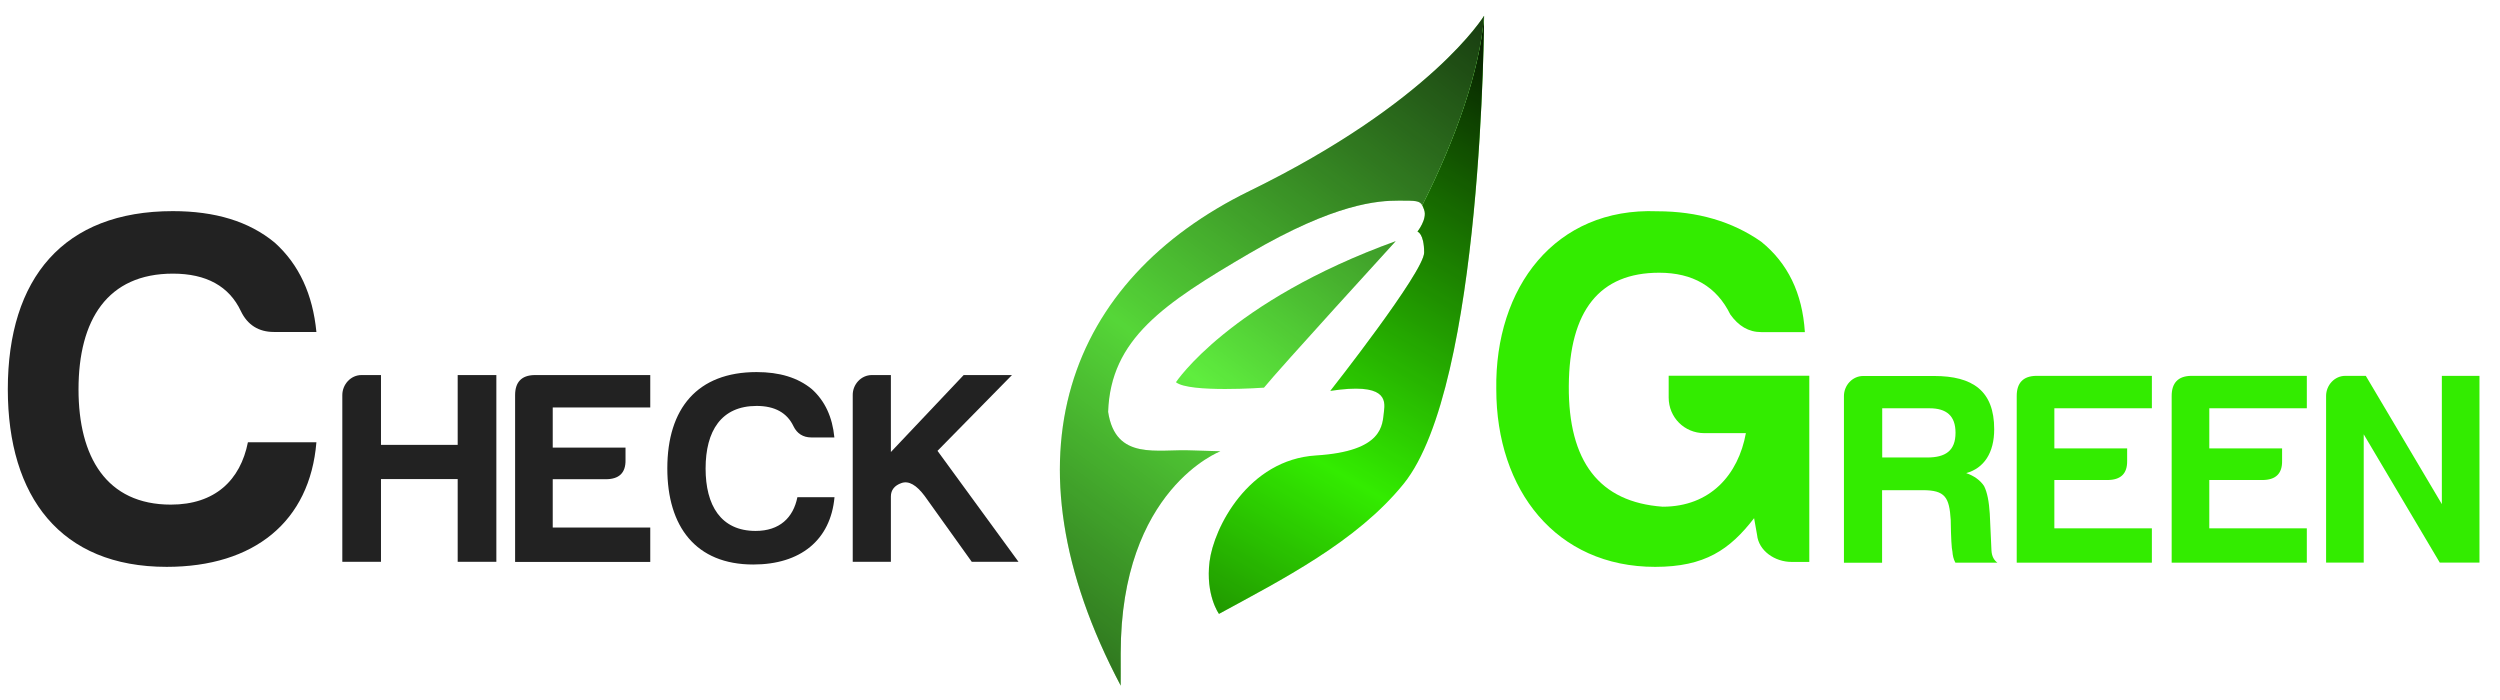
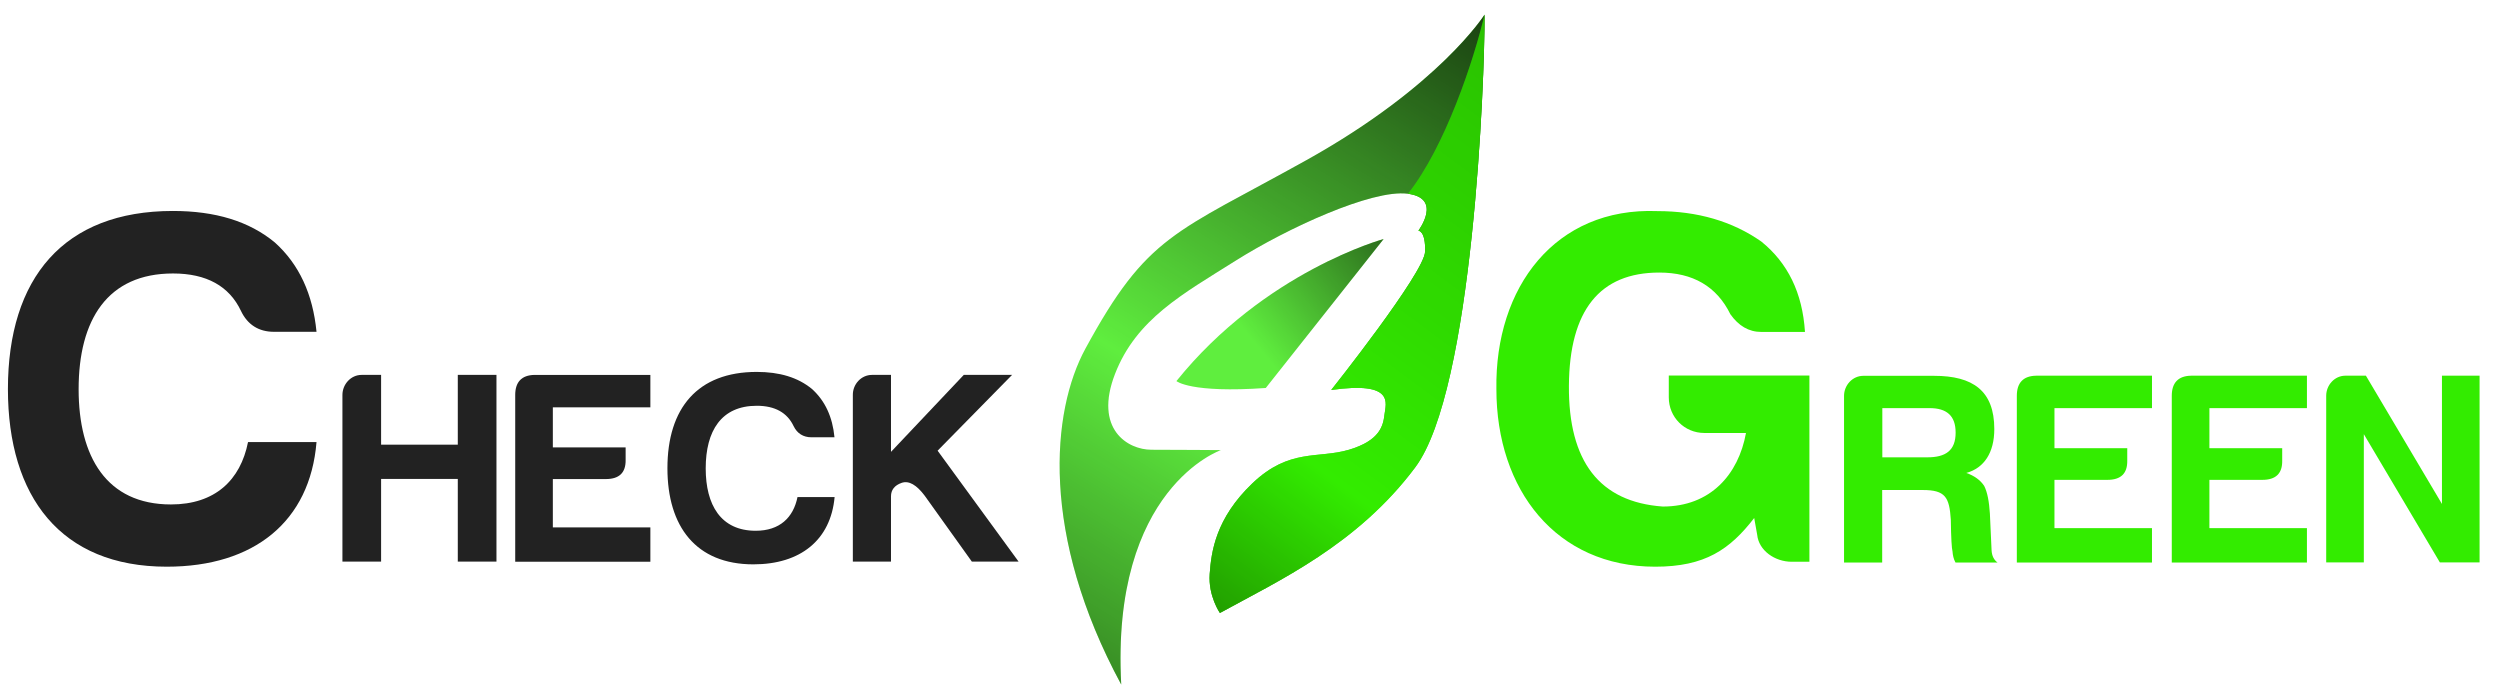
<svg xmlns="http://www.w3.org/2000/svg" version="1.1" id="Layer_1" x="0px" y="0px" width="960px" height="268.5px" viewBox="0 0 960 268.5" enable-background="new 0 0 960 268.5" xml:space="preserve">
-   <g id="Layer_4" display="none">
-     <polygon display="inline" fill="#002B7F" points="549.969,133.672 528.97,187.899 466.063,99.416 548.5,52.137  " />
-     <polygon display="inline" fill="#CEBF0B" points="535.094,178.77 481.805,208.463 429,134.194 472.186,90.287  " />
-     <polygon display="inline" fill="#EF3818" points="495.458,216.499 464.566,237.089 430.369,263.305 409,179.825 431.962,128.994     " />
+   <g id="Check_Green">
+     <g id="Layer_4" display="none">
+       <polygon display="inline" fill="#002B7F" points="549.969,133.672 528.97,187.898 466.063,99.416 548.5,52.137   " />
+       <polygon display="inline" fill="#CEBF0B" points="535.094,178.77 481.805,208.463 429,134.194 472.186,90.287   " />
+       <polygon display="inline" fill="#EF3818" points="495.458,216.499 464.566,237.089 430.369,263.305 409,179.825 431.962,128.994       " />
+     </g>
+     <g id="Layer_7">
+       <g>
+         <path fill="#222222" d="M66.442,105.014c12.85,0,21.6,4.85,26.1,14.4c2.5,5.25,6.8,8,12.65,8h16.35     c-1.4-14.403-6.65-25.903-16-34.301c-9.9-8.202-22.95-12.102-39.15-12.102c-41.9,0-63.35,25.7-63.35,68.4     c0,41.299,20.25,68.198,61,68.198c33.55,0,55-17.353,57.5-47.848h-26.3c-2.9,14.6-12.65,23.948-29.6,23.948     c-24.75,0-35.45-18.353-35.45-44.25C30.192,122.765,41.292,105.014,66.442,105.014z" />
+         <path fill="#222222" d="M175.792,170.762h-29.45v-26.801h-7.5c-4.1,0-7.35,3.6-7.35,7.701v64h14.85v-31.75h29.45v31.75h14.85     v-71.701h-14.85V170.762z" />
+         <path fill="#222222" d="M197.842,151.662v64.047h51.9V202.51h-37.45v-18.551h20.35c5.15,0,7.7-2.449,7.6-7.398v-4.75h-27.95     v-15.396h37.45v-12.451h-44.5C200.292,144.059,197.842,146.711,197.842,151.662z" />
+         <path fill="#222222" d="M290.192,203.813c-13.4,0-19.2-9.896-19.2-23.945c0-14.449,6-24.053,19.6-24.053     c7,0,11.7,2.65,14.15,7.803c1.35,2.801,3.7,4.301,6.85,4.301h8.85c-0.75-7.801-3.6-14.002-8.65-18.551     c-5.4-4.451-12.45-6.553-21.2-6.553c-22.7,0-34.3,13.896-34.3,36.998c0,22.352,10.95,36.898,33,36.898     c18.1,0,29.7-9.352,31.2-25.846h-14.25C304.642,198.762,299.392,203.813,290.192,203.813z" />
+         <path fill="#222222" d="M360.042,173.063l28.6-29.102h-18.55l-27.95,29.551v-29.551h-7.3c-4.15,0-7.4,3.6-7.35,7.701v64h14.65     v-25.102c0-2.396,1.35-4.199,4.1-5.146c2.75-0.951,5.7,0.75,8.85,4.947l18.1,25.303h17.95L360.042,173.063z" />
+       </g>
+       <g>
+         <path fill="#33EC00" d="M640.813,152.613c0,7.6,6.052,13.65,13.648,13.65h16c-2.898,15.947-13.648,28.25-31.95,28.25     c-24.35-1.75-36.25-17.352-36.05-46.4c0.2-29.05,11.9-43.449,34.7-43.449c12.901,0,22.05,5.301,27.3,16     c3.15,4.449,7.047,6.801,11.9,6.801h16.75c-0.95-15-6.604-26.5-16.75-34.7c-11.104-7.8-24.555-11.7-39.95-11.7     c-39.2-1.549-62.4,29.25-61.797,68.351c0,38.748,23,68.197,61,68.197c19.1,0,28.646-6.598,38-18.699l1.146,6.449     c0.604,6.053,6.803,10.354,13.25,10.354h6.803v-71.5h-54V152.613L640.813,152.613z" />
+         <path fill="#33EC00" d="M764.762,211.264l-0.646-14.051c-0.303-4.648-0.95-8.199-2.2-10.648c-1.453-2.201-3.8-3.896-6.854-4.951     c6.852-1.895,10.75-7.799,10.75-16.848c0-14.75-8.25-20.449-23.103-20.449h-27.2c-4.146,0-7.396,3.602-7.396,7.699v64h14.646     v-27.85h15.604c8.646,0,10.197,2.75,10.75,11.396c0.097,7,0.347,11.1,0.646,12.146c0.104,1.449,0.4,2.949,1.15,4.303h16.146     C765.712,215.064,764.865,213.463,764.762,211.264z M740.115,175.613h-17.303v-18.896h18.147c6.5,0,10,2.85,10.002,9.396     C750.965,173.064,747.063,175.613,740.115,175.613z" />
+         <path fill="#33EC00" d="M774.463,151.967l-0.002,64.047h51.9v-13.199h-37.45v-18.551h20.349c5.153,0,7.703-2.449,7.604-7.4v-4.75     h-27.95v-15.395h37.45v-12.451h-44.5C776.913,144.363,774.463,147.016,774.463,151.967z" />
+         <path fill="#33EC00" d="M833.963,151.967l-0.002,64.047h51.9v-13.199h-37.45v-18.551h20.349c5.153,0,7.703-2.449,7.604-7.4v-4.75     h-27.95v-15.395h37.45v-12.451h-44.5C836.413,144.363,833.963,147.016,833.963,151.967z" />
+         <path fill="#33EC00" d="M937.71,144.266v49.25l-29.2-49.25h-7.896c-4.104,0-7.354,3.602-7.354,7.701v64h14.45v-49.25l29.2,49.25     h15.249v-71.701H937.71L937.71,144.266z" />
+       </g>
+     </g>
  </g>
-   <g id="Layer_7">
-     <g>
-       <path fill="#222222" d="M66.4,105.076c12.85,0,21.6,4.85,26.1,14.4c2.5,5.25,6.8,8,12.65,8h16.35    c-1.4-14.403-6.65-25.903-16-34.301c-9.9-8.202-22.95-12.102-39.15-12.102c-41.9,0-63.35,25.7-63.35,68.4    c0,41.299,20.25,68.199,61,68.199c33.55,0,55-17.352,57.5-47.848H95.2c-2.9,14.6-12.65,23.949-29.6,23.949    c-24.75,0-35.45-18.35-35.45-44.25C30.15,122.827,41.25,105.076,66.4,105.076z" />
-       <path fill="#222222" d="M175.75,170.824H146.3v-26.801h-7.5c-4.1,0-7.35,3.6-7.35,7.701v64h14.85v-31.75h29.45v31.75h14.85    v-71.701h-14.85V170.824z" />
-       <path fill="#222222" d="M197.8,151.725v64.047h51.9v-13.199h-37.45v-18.551h20.35c5.15,0,7.7-2.449,7.6-7.4v-4.75h-27.95v-15.396    h37.45v-12.451h-44.5C200.25,144.121,197.8,146.773,197.8,151.725z" />
-       <path fill="#222222" d="M290.15,203.875c-13.4,0-19.2-9.896-19.2-23.947c0-14.449,6-24.051,19.6-24.051c7,0,11.7,2.65,14.15,7.801    c1.35,2.801,3.7,4.301,6.85,4.301h8.85c-0.75-7.801-3.6-14.002-8.65-18.551c-5.4-4.451-12.45-6.551-21.2-6.551    c-22.7,0-34.3,13.896-34.3,36.998c0,22.35,10.95,36.898,33,36.898c18.1,0,29.7-9.35,31.2-25.846H306.2    C304.6,198.824,299.35,203.875,290.15,203.875z" />
-       <path fill="#222222" d="M360,173.125l28.6-29.102h-18.55l-27.95,29.551v-29.551h-7.3c-4.15,0-7.4,3.6-7.35,7.701v64h14.65v-25.1    c0-2.398,1.35-4.199,4.1-5.148c2.75-0.951,5.7,0.75,8.85,4.949l18.1,25.301h17.95L360,173.125z" />
-     </g>
-     <g>
-       <path fill="#33EC00" d="M640.772,152.676c0,7.6,6.049,13.65,13.648,13.65h16c-2.898,15.949-13.648,28.25-31.95,28.25    c-24.35-1.75-36.25-17.35-36.05-46.4c0.2-29.05,11.9-43.449,34.7-43.449c12.901,0,22.05,5.301,27.3,16    c3.15,4.449,7.047,6.801,11.9,6.801h16.75c-0.95-15-6.604-26.5-16.75-34.7c-11.101-7.8-24.552-11.7-39.95-11.7    c-39.2-1.549-62.4,29.25-61.797,68.351c0,38.748,23,68.197,61,68.197c19.1,0,28.646-6.598,38-18.699l1.146,6.449    c0.604,6.053,6.802,10.354,13.25,10.354h6.802v-71.5h-54V152.676z" />
-       <path fill="#33EC00" d="M764.72,211.326l-0.646-14.051c-0.302-4.648-0.95-8.199-2.2-10.648c-1.453-2.201-3.8-3.898-6.852-4.951    c6.85-1.896,10.75-7.799,10.75-16.848c0-14.75-8.25-20.449-23.102-20.449h-27.2c-4.146,0-7.396,3.6-7.396,7.699v64h14.649v-27.85    h15.604c8.646,0,10.198,2.75,10.75,11.398c0.097,7,0.347,11.098,0.646,12.148c0.101,1.449,0.4,2.949,1.15,4.301h16.148    C765.67,215.127,764.823,213.525,764.72,211.326z M740.073,175.676h-17.302v-18.896h18.149c6.5,0,10,2.848,10.002,9.396    C750.923,173.127,747.021,175.676,740.073,175.676z" />
-       <path fill="#33EC00" d="M774.421,152.029l-0.002,64.047h51.9v-13.199h-37.45v-18.551h20.349c5.153,0,7.703-2.449,7.604-7.4v-4.75    h-27.95v-15.396h37.45v-12.451h-44.5C776.871,144.426,774.421,147.078,774.421,152.029z" />
-       <path fill="#33EC00" d="M833.921,152.029l-0.002,64.047h51.9v-13.199h-37.45v-18.551h20.349c5.153,0,7.703-2.449,7.604-7.4v-4.75    h-27.95v-15.396h37.45v-12.451h-44.5C836.371,144.426,833.921,147.078,833.921,152.029z" />
-       <path fill="#33EC00" d="M937.668,144.328v49.25l-29.2-49.25h-7.896c-4.101,0-7.351,3.6-7.353,7.701v64h14.45v-49.25l29.2,49.25    h15.249v-71.701H937.668z" />
-     </g>
-     <g>
-       <path fill="#33EC00" d="M569.785,7.167c-1.771,20.443-10.841,46.292-23.644,71.672c0.248,0.455,0.473,1.017,0.734,1.732    c1.286,3.542-2.574,8.371-2.574,8.371s2.574,0.644,2.574,8.048c0,7.403-36.051,53.114-36.051,53.114    c21.25-3.217,21.25,3.221,20.602,8.059c-0.643,4.838,0,15.119-26.073,16.727c-26.075,1.609-39.272,27.869-40.88,40.744    c-1.61,12.875,3.612,20.1,3.612,20.1h-0.001c24.017-13.098,52.944-27.697,70.918-49.953C569.521,147.994,569.885,6,569.885,6    L569.785,7.167z" />
-     </g>
-     <g>
-       <linearGradient id="SVGID_1_" gradientUnits="userSpaceOnUse" x1="429" y1="210.666" x2="229.31" y2="-132.342" gradientTransform="matrix(1 0 0 -1 177.4805 217.7012)">
+   <g id="Frunza_1_">
+     <g id="Frunza">
+       <path fill="#5FEE3E" d="M570.066,5.634c0,0-17.328,27.432-68.362,55.852c-50.604,28.181-61.075,28.554-84.902,72.388    c-13.136,24.166-17.341,71.483,13.749,128.992c-4.09-75.509,38.289-90.023,38.289-90.023s-17.532-0.136-26.699-0.136    s-22.166-8-13.973-29.122c8.195-21.122,26.024-30.691,46.14-43.377c20.13-12.695,52.5-27.5,66.167-25.833    s4.188,14.212,4.188,14.212s2.813-0.045,2.574,8.048c-0.24,8.093-36.053,53.114-36.053,53.114    c24.543-3.46,20.957,5.126,20.457,9.46s-1.833,10-13.666,13.5s-22.834-0.667-37,12.833s-15.834,26.333-16.45,34.833    c-0.615,8.5,3.922,15.005,3.922,15.005c22.657-12.444,52.843-26.214,75.02-55.942C565.642,149.71,570.158,30.895,570.066,5.634z" />
+       <path fill="#5FEE3E" d="M531.307,91.791c0,0-45.666,12.417-79.562,54.544c0,0,5.393,4.696,34.312,2.651L531.307,91.791z" />
+       <linearGradient id="SVGID_1_" gradientUnits="userSpaceOnUse" x1="456.352" y1="384.42" x2="265.207" y2="541.14" gradientTransform="matrix(1 0 0 1 118.3203 -325.6992)">
        <stop offset="0" style="stop-color:#000000" />
-         <stop offset="0.062" style="stop-color:#000000;stop-opacity:0.874" />
-         <stop offset="0.497" style="stop-color:#000000;stop-opacity:0" />
+         <stop offset="0.478" style="stop-color:#000000;stop-opacity:0" />
+       </linearGradient>
+       <path fill="url(#SVGID_1_)" d="M531.307,91.791c0,0-45.666,12.417-79.562,54.544c0,0,5.393,4.696,34.312,2.651L531.307,91.791z" />
+       <linearGradient id="SVGID_2_" gradientUnits="userSpaceOnUse" x1="490.238" y1="273.863" x2="218.084" y2="714.993" gradientTransform="matrix(1 0 0 1 118.3203 -325.6992)">
+         <stop offset="0" style="stop-color:#000000" />
+         <stop offset="0.488" style="stop-color:#000000;stop-opacity:0" />
        <stop offset="1" style="stop-color:#000000" />
      </linearGradient>
-       <path fill="url(#SVGID_1_)" d="M569.785,7.167c-1.771,20.443-10.841,46.292-23.644,71.672c0.248,0.455,0.473,1.017,0.734,1.733    c1.286,3.541-2.574,8.37-2.574,8.37s2.574,0.644,2.574,8.047c0,7.404-36.051,53.114-36.051,53.114    c21.25-3.217,21.25,3.221,20.602,8.059c-0.643,4.838,0,15.119-26.073,16.727c-26.075,1.609-39.272,27.869-40.88,40.744    c-1.61,12.875,3.612,20.1,3.612,20.1h-0.001c24.017-13.098,52.944-27.697,70.918-49.953C569.521,147.994,569.885,6,569.885,6    L569.785,7.167z" />
-     </g>
-     <g>
-       <path fill="#5FEE3E" d="M430.356,258.777c-0.003-1.906-0.005-4.494-0.006-7.918c-0.024-63.092,38.307-77.578,38.307-77.578    l-10.946-0.324c-13.199-0.639-29.293,4.184-32.191-14.795c0.967-27.994,21.246-41.534,54.242-60.85    c32.995-19.314,49.408-20.28,57.46-20.28c6.426,0,7.925,0.008,8.924,1.812c13.033-25.838,22.203-52.16,23.738-72.771    c0,0-20.067,33.063-89.966,67.213c-69.896,34.152-96.056,102.094-49.55,190.018C430.366,263.303,430.305,261.646,430.356,258.777z    " />
-       <path fill="#5FEE3E" d="M535.958,92.6c0,0-45.146,49.469-50.586,56.258c0,0-28.638,2.072-33.81-2.084    C451.562,146.773,472.014,115.769,535.958,92.6z" />
-     </g>
-     <g>
-       <linearGradient id="SVGID_2_" gradientUnits="userSpaceOnUse" x1="429.507" y1="269.325" x2="135.029" y2="-129.367" gradientTransform="matrix(1 0 0 -1 177.4805 217.7012)">
-         <stop offset="0" style="stop-color:#000000" />
-         <stop offset="0.497" style="stop-color:#000000;stop-opacity:0.1" />
+       <path fill="url(#SVGID_2_)" d="M570.066,5.634c0,0-17.328,27.432-68.362,55.852c-50.604,28.181-61.075,28.554-84.902,72.388    c-13.136,24.166-17.341,71.483,13.749,128.992c-4.09-75.509,38.289-90.023,38.289-90.023s-17.532-0.136-26.699-0.136    s-22.166-8-13.973-29.122c8.195-21.122,26.024-30.691,46.14-43.377c20.13-12.695,52.5-27.5,66.167-25.833    s4.188,14.212,4.188,14.212s2.813-0.045,2.574,8.048c-0.24,8.093-36.053,53.114-36.053,53.114    c24.543-3.46,20.957,5.126,20.457,9.46s-1.833,10-13.666,13.5s-22.834-0.667-37,12.833s-15.834,26.333-16.45,34.833    c-0.615,8.5,3.922,15.005,3.922,15.005c22.657-12.444,52.843-26.214,75.02-55.942C565.642,149.71,570.158,30.895,570.066,5.634z" />
+       <path fill="#33EC00" d="M543.464,179.438c22.177-29.729,26.694-148.542,26.604-173.801c0,0-0.013,0.017-0.016,0.021    c-4.074,17.339-15.097,50.732-29.408,68.745c13.406,1.753,4.018,14.186,4.018,14.186s2.813-0.045,2.574,8.048    c-0.24,8.093-36.053,53.114-36.053,53.114c24.543-3.46,20.957,5.126,20.457,9.46s-1.833,10-13.666,13.5s-22.834-0.667-37,12.833    s-15.834,26.333-16.449,34.833c-0.616,8.5,3.921,15.005,3.921,15.005C491.104,222.934,521.287,209.165,543.464,179.438z" />
+       <linearGradient id="SVGID_3_" gradientUnits="userSpaceOnUse" x1="496.334" y1="340.396" x2="255.166" y2="664.682" gradientTransform="matrix(1 0 0 1 118.3203 -325.6992)">
+         <stop offset="0" style="stop-color:#000000;stop-opacity:0.2" />
+         <stop offset="0.488" style="stop-color:#000000;stop-opacity:0" />
+         <stop offset="0.937" style="stop-color:#000000;stop-opacity:0.878" />
        <stop offset="1" style="stop-color:#000000" />
      </linearGradient>
-       <path fill="url(#SVGID_2_)" d="M430.356,258.777c-0.003-1.906-0.005-4.494-0.006-7.918c-0.024-63.092,38.307-77.578,38.307-77.578    l-10.946-0.324c-13.199-0.639-29.293,4.184-32.191-14.795c0.967-27.994,21.246-41.534,54.242-60.85    c32.995-19.314,49.408-20.28,57.46-20.28c6.426,0,7.925,0.008,8.924,1.812c13.033-25.838,22.203-52.16,23.738-72.771    c0,0-20.067,33.063-89.966,67.213c-69.896,34.152-96.056,102.094-49.55,190.018C430.366,263.303,430.305,261.646,430.356,258.777z    " />
-       <linearGradient id="SVGID_3_" gradientUnits="userSpaceOnUse" x1="438.113" y1="262.981" x2="143.621" y2="-135.731" gradientTransform="matrix(1 0 0 -1 177.4805 217.7012)">
-         <stop offset="0" style="stop-color:#000000" />
-         <stop offset="0.02" style="stop-color:#000000;stop-opacity:0.96" />
-         <stop offset="0.497" style="stop-color:#000000;stop-opacity:0" />
-         <stop offset="1" style="stop-color:#000000" />
-       </linearGradient>
-       <path fill="url(#SVGID_3_)" d="M535.958,92.6c0,0-45.146,49.469-50.586,56.258c0,0-28.638,2.072-33.81-2.084    C451.562,146.773,472.014,115.769,535.958,92.6z" />
+       <path fill="url(#SVGID_3_)" d="M543.464,179.438c22.177-29.729,26.694-148.542,26.604-173.801c0,0-0.013,0.017-0.016,0.021    c-4.074,17.339-15.097,50.732-29.408,68.745c13.406,1.753,4.018,14.186,4.018,14.186s2.813-0.045,2.574,8.048    c-0.24,8.093-36.053,53.114-36.053,53.114c24.543-3.46,20.957,5.126,20.457,9.46s-1.833,10-13.666,13.5s-22.834-0.667-37,12.833    s-15.834,26.333-16.449,34.833c-0.616,8.5,3.921,15.005,3.921,15.005C491.104,222.934,521.287,209.165,543.464,179.438z" />
    </g>
  </g>
+   <g id="De_tinut" display="none">
+     <path id="frunza__x21_" display="inline" fill="#43FC06" d="M416.661,134.25c-13.136,24.166-17.341,71.484,13.749,128.992   c0,0,15.233-15.042,37.894-27.487c22.659-12.444,52.845-26.214,75.021-55.942c22.177-29.728,26.692-148.542,26.602-173.801   c0,0-17.328,27.432-68.36,55.852C450.959,90.042,440.489,90.416,416.661,134.25z" />
+     <linearGradient id="_x34___x21__1_" gradientUnits="userSpaceOnUse" x1="265.324" y1="643.148" x2="420.182" y2="377.399" gradientTransform="matrix(1 0 0 1 118.3203 -325.6992)">
+       <stop offset="0" style="stop-color:#000000" />
+       <stop offset="0.497" style="stop-color:#000000;stop-opacity:0.1" />
+       <stop offset="1" style="stop-color:#000000;stop-opacity:0.8" />
+     </linearGradient>
+     <path id="_x34___x21_" display="inline" fill="url(#_x34___x21__1_)" d="M544.52,88.962c0,0,9.481-12.546-4.186-14.212   s-46.037,13.138-66.167,25.833c-20.115,12.686-37.945,22.255-46.139,43.377c-8.194,21.122,4.805,29.122,13.972,29.122   s26.699,0.136,26.699,0.136s-42.379,14.517-38.289,90.023l14.423,0.841l29.333-23.833l-5.863-4.495c0,0-4.537-6.505-3.92-15.005   s2.285-21.333,16.451-34.833s25.167-9.333,37-12.833s13.166-9.166,13.666-13.5s4.086-12.92-20.457-9.46   c0,0,35.813-45.021,36.051-53.114C547.334,88.916,544.52,88.962,544.52,88.962z M485.414,148.795   c-28.919,2.045-33.812-2.084-33.812-2.084C485.5,104.583,536,92.538,536,92.538L485.414,148.795z" />
+   </g>
</svg>
